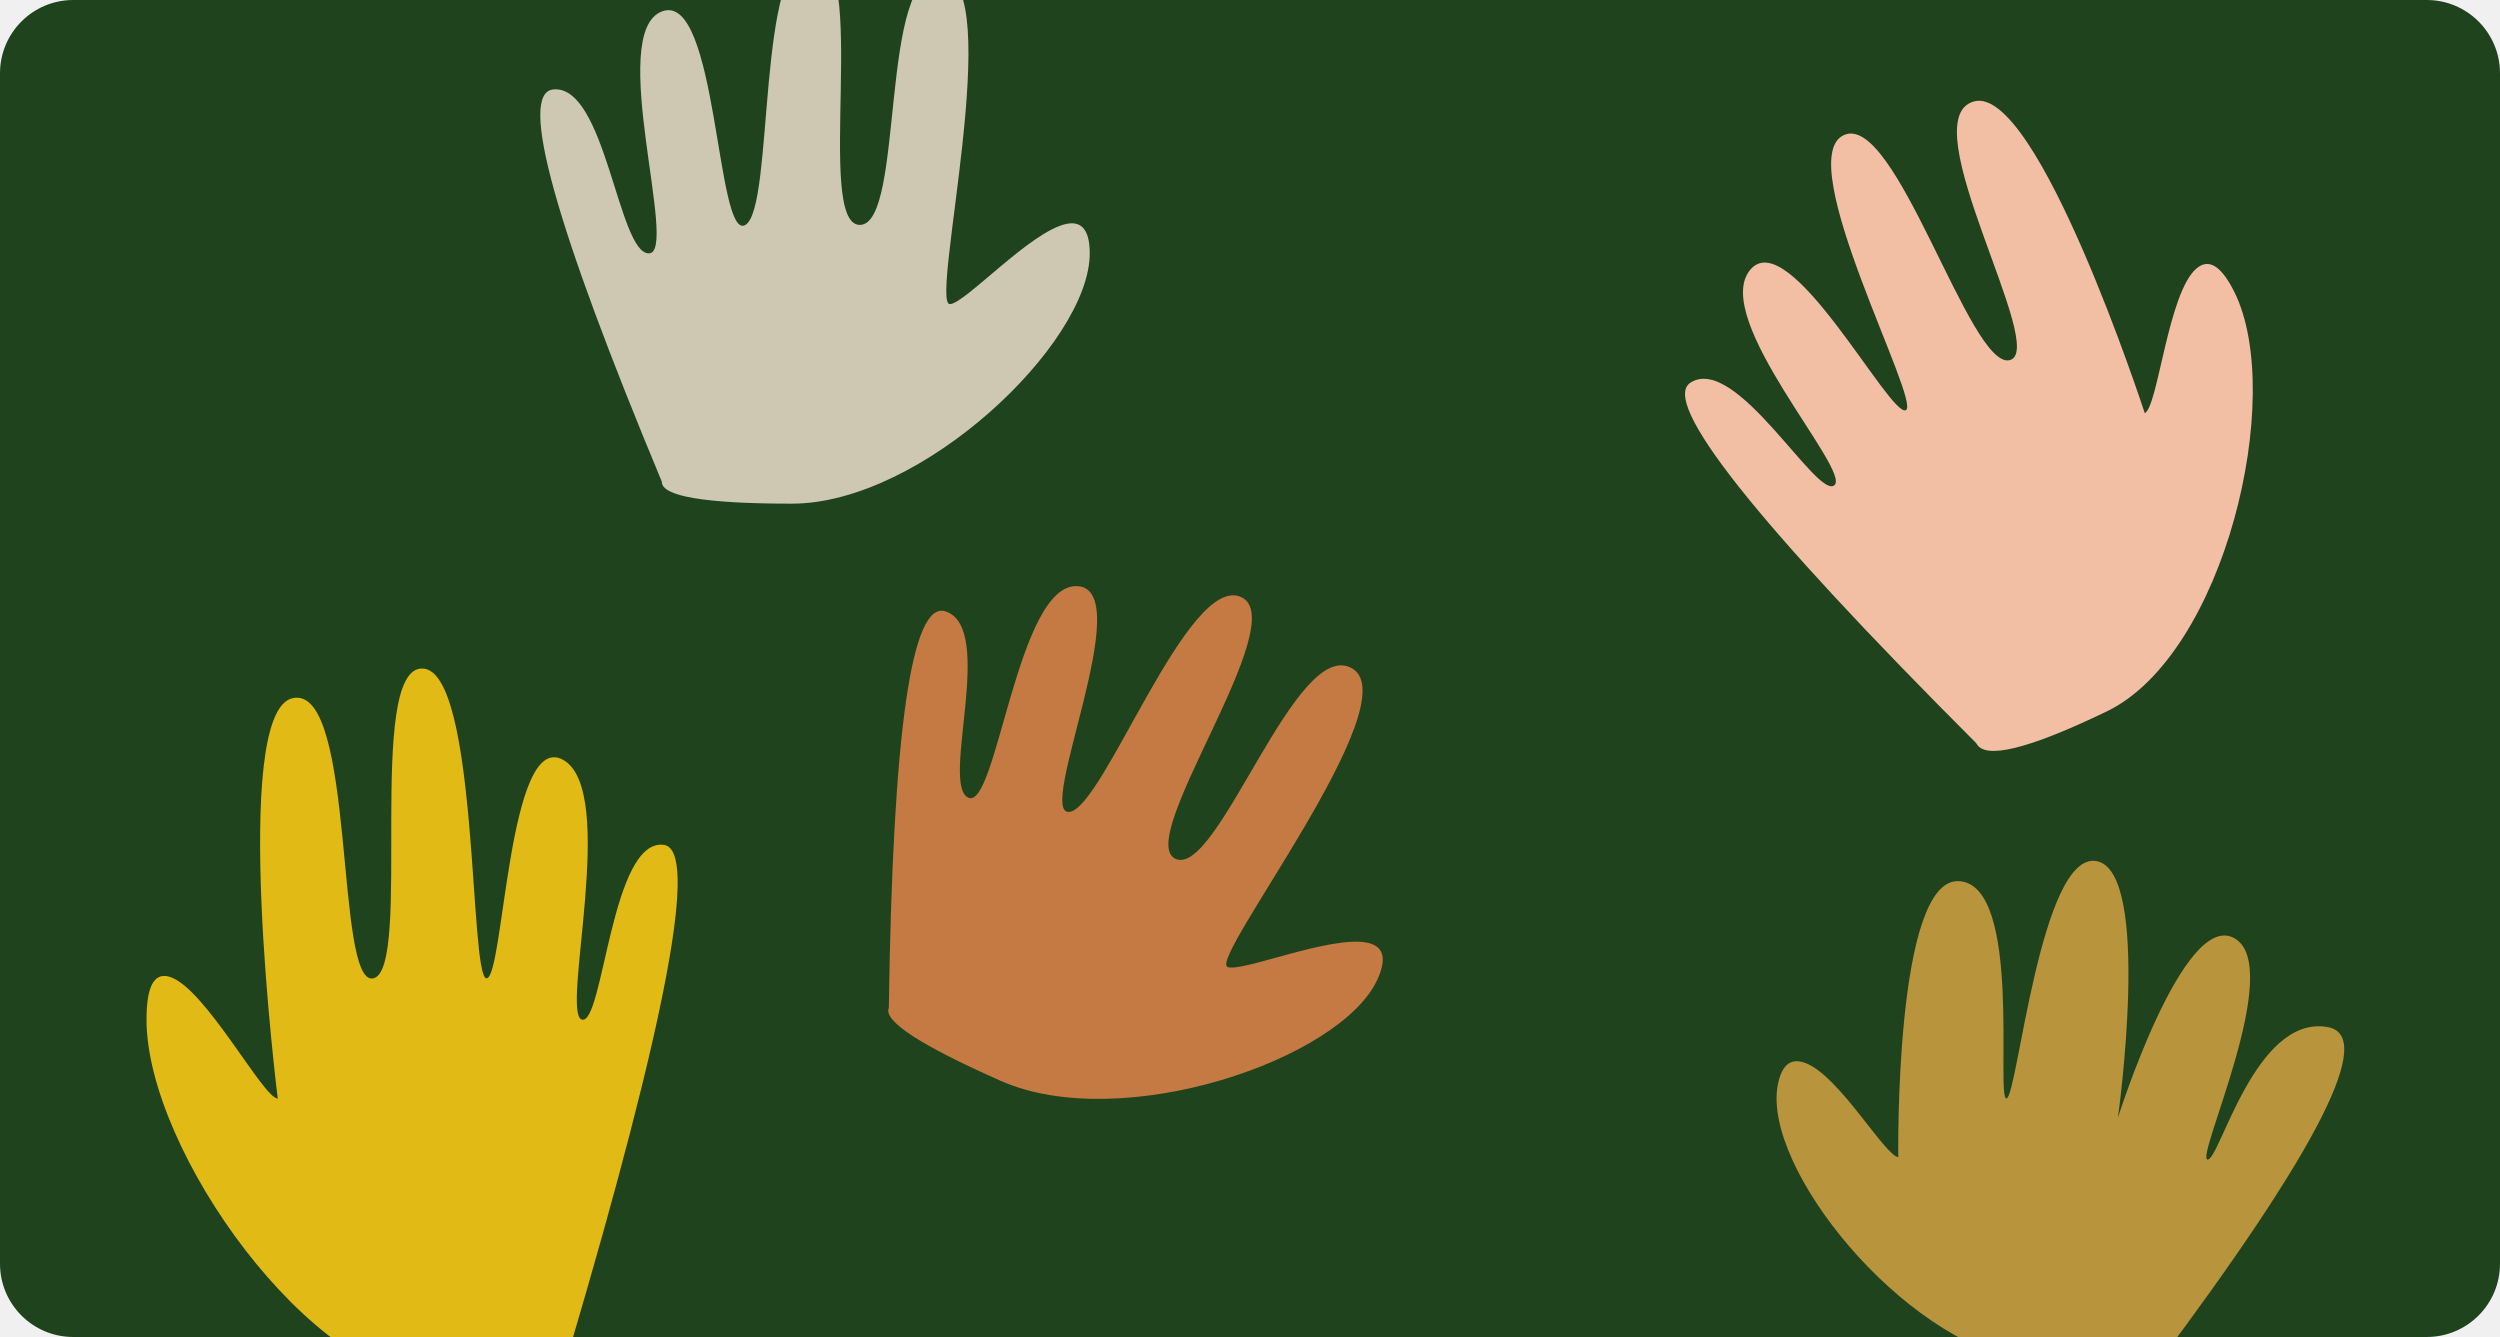
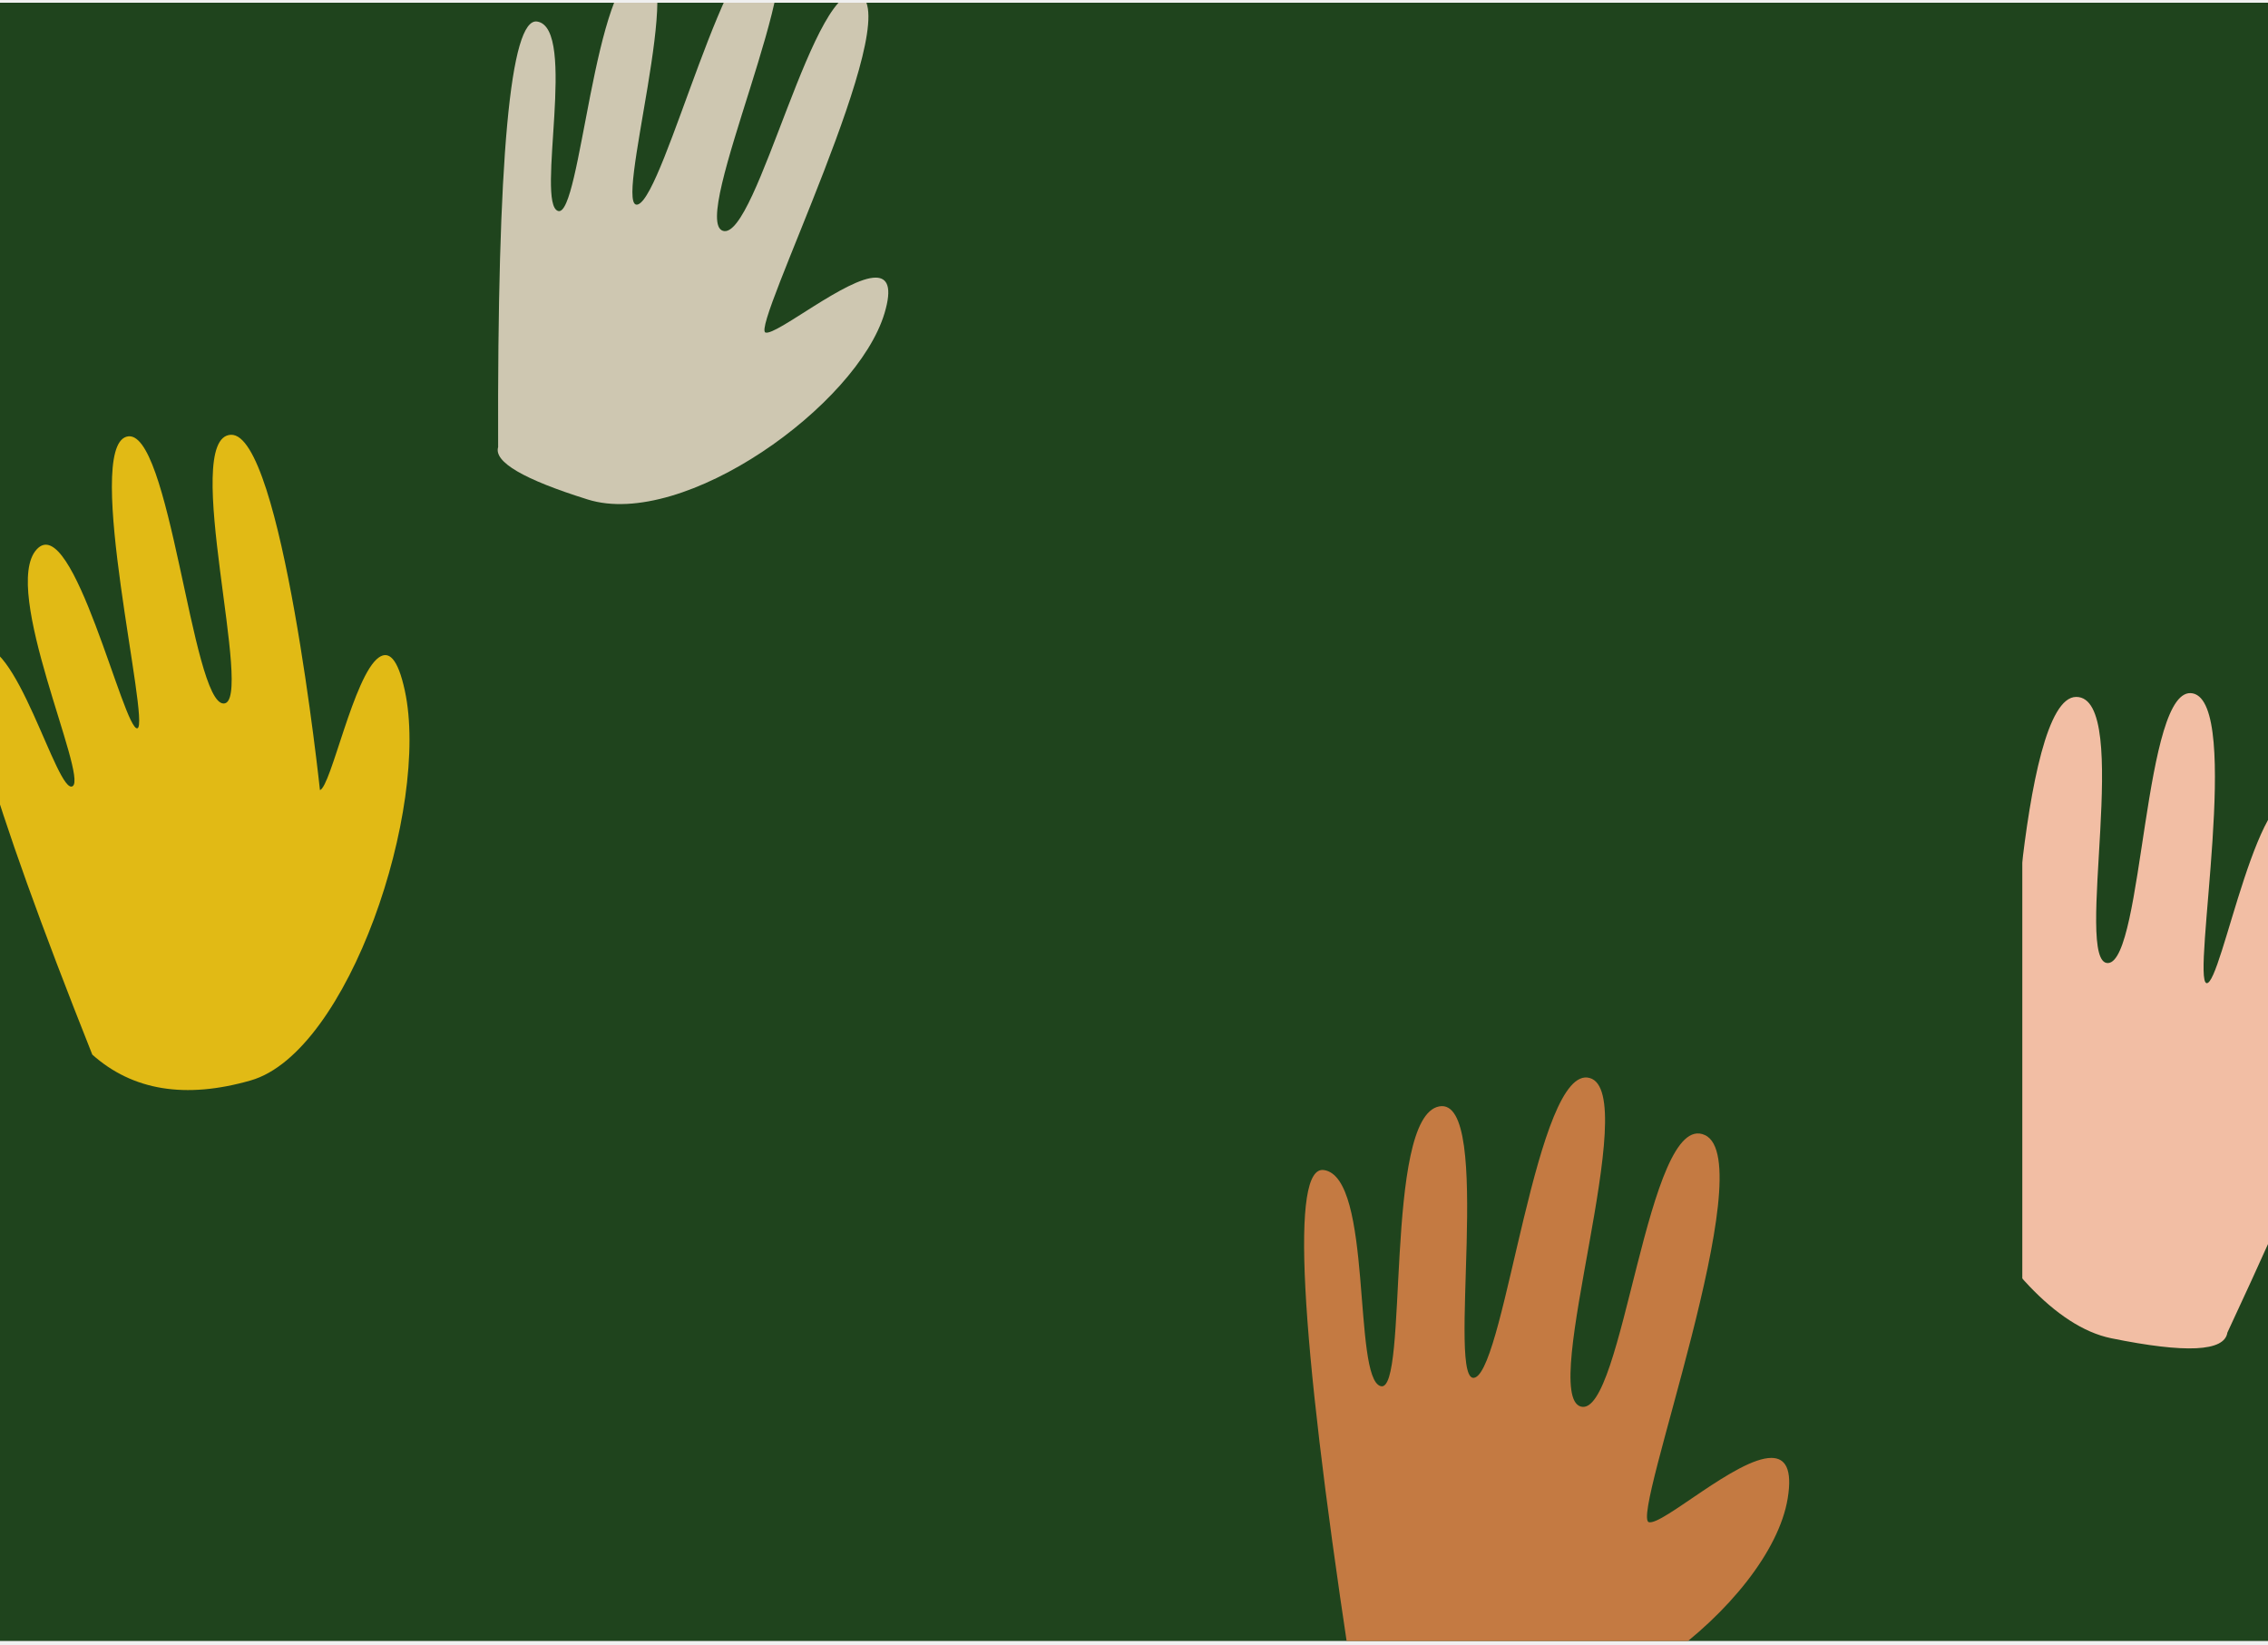
- <svg xmlns="http://www.w3.org/2000/svg" xmlns:xlink="http://www.w3.org/1999/xlink" width="273" height="146">
+ <svg xmlns="http://www.w3.org/2000/svg" xmlns:xlink="http://www.w3.org/1999/xlink" width="360px" height="261px" viewBox="0 0 360 261" version="1.1">
  <defs>
-     <rect id="a" x="0" y="0" width="273" height="146" rx="8" />
+     <rect id="path-1" x="0" y="0" width="360" height="260" />
+     <rect id="path-3" x="0" y="0" width="360" height="260" />
+     <rect id="path-5" x="0" y="0" width="360" height="260" />
+     <rect id="path-7" x="0" y="0" width="360" height="260" />
  </defs>
-   <g fill="none" fill-rule="evenodd">
-     <mask id="b" fill="#fff">
-       <use xlink:href="#a" />
-     </mask>
-     <use fill="#1F441D" xlink:href="#a" />
-     <path d="M72.28 52.62C60.55 24.46 56.59 10.18 60.4 9.77c5.72-.61 7.1 17.9 10.45 17.9 3.35 0-4.67-24.1 1.43-26.42 6.1-2.33 5.92 25.22 9.12 23.31C84.6 22.66 82.52-5 88.79-5c6.26 0 .1 29.56 5.1 29.56s1.97-28.27 9-27.3c7.04.97-1.39 35.95.83 35.95 1.6 0 8.76-7.9 12.69-8.75 1.54-.34 2.59.43 2.59 3.21C119 37.51 100.67 55 86.47 55c-9.46 0-14.2-.8-14.2-2.38z" fill="#CEC7B1" mask="url(#b)" />
-     <path d="M215.81 81.16c-24.13-24.15-34.53-37.28-31.2-39.38 4.97-3.16 13.8 12.78 15.7 11.21 1.92-1.57-13.46-18.11-9.24-23.46 4.2-5.35 15.3 16.1 17.05 15.26 1.74-.84-12.5-27.28-6.81-30.02 5.68-2.75 13.79 25.6 18.14 24.56 4.35-1.04-10.85-26.3-3.91-28.25 6.93-1.96 18.67 34.04 18.67 34.04 1.44-.7 2.53-13.08 5.61-15.77 1.22-1.07 2.6-.64 4.19 2.57 5.6 11.35-1.08 39.56-13.96 45.77-8.59 4.14-13.34 5.3-14.24 3.47z" fill="#F2BEA4" mask="url(#b)" />
-     <path d="M97.06 110.06c.42-30.07 2.48-44.5 6.18-43.3 5.55 1.8-.6 18.97 2.51 20.35 3.11 1.38 5.34-23.53 11.93-23.1 6.6.42-4.63 25.04-.9 24.65 3.74-.4 12.92-26.04 18.73-23.47 5.82 2.58-11.78 26.54-7.13 28.6 4.65 2.06 13.18-24.53 19.32-20.77 6.14 3.76-15.72 31.66-13.66 32.57 1.47.65 11.3-3.5 15.29-2.64 1.57.34 2.23 1.45 1.11 3.95-3.94 8.82-27.98 16.96-41.16 11.13-8.78-3.89-12.85-6.55-12.22-7.97z" fill="#C47A42" mask="url(#b)" />
-     <path d="M27.87 147.54C17.13 111.2 13.68 92.77 17.51 92.26c5.75-.77 6.6 19.74 8.95 19.08 2.36-.66-3.98-24.99 2.04-28.36 6.03-3.37 6.47 23.85 8.37 23.85 1.9 0 .85-33.83 7.04-33.83 6.18 0 1.02 32.76 5.3 33.83 4.27 1.08 1.86-32.01 8.8-30.6 6.95 1.4 1.66 43.73 1.66 43.73 1.57 0 7.9-12.05 11.77-13.28 1.53-.49 2.56.62 2.56 4.66C74 125.62 55.9 151 41.88 151c-9.34 0-14.01-1.15-14.01-3.46z" fill="#E1BA15" mask="url(#b)" transform="matrix(-1 0 0 1 90 0)" />
-     <path d="M235.56 148.97c17.7-23.63 23.9-35.9 18.6-36.82-7.95-1.36-11.8 14.7-13.11 14.47-1.31-.23 8.5-21.05 2.94-24.17-5.56-3.13-12.73 19.69-12.71 19.59.02-.1 3.75-26.96-2.36-28.01-6.1-1.05-8.62 25.82-9.81 25.92-1.2.1 1.8-23.43-5.22-23.73-7.02-.3-6.6 30.15-6.6 30.15-1.54-.27-6.43-8.86-10.11-10.28-1.46-.56-2.6-.05-3.06 2.47-1.61 8.91 13.39 27.82 27.22 30.2 9.22 1.58 13.96 1.65 14.22.21z" fill="#B8943C" mask="url(#b)" />
+   <g id="Page-1" stroke="none" stroke-width="1" fill="none" fill-rule="evenodd">
+     <g id="Coop">
+       <g id="Coops" transform="translate(0, 0.432837)">
+         <g id="Rectangle-3-Copy-9" fill="#1F441D" fill-rule="nonzero">
+           <rect id="path-1" x="0" y="0" width="360" height="260" />
+         </g>
+         <g id="Path-5-Copy-16-Clipped">
+           <mask id="mask-2" fill="white">
+             <use xlink:href="#path-1" />
+           </mask>
+           <g id="path-1" />
+           <path d="M79.068,70.527 C78.918,24.819 80.985,2.305 85.268,2.986 C91.693,4.006 84.981,31.923 88.586,33.051 C92.191,34.179 94.228,-4.262 101.823,-5.653 C109.417,-7.044 97.021,33.741 101.308,31.995 C105.596,30.249 115.615,-11.466 122.359,-9.355 C129.104,-7.245 109.364,34.516 114.752,36.202 C120.139,37.887 129.398,-5.056 136.538,-1.252 C143.679,2.553 119.117,51.594 121.504,52.342 C123.216,52.877 134.433,43.562 139.035,43.628 C140.85,43.654 141.636,45.14 140.404,49.266 C136.047,63.853 108.566,83.619 93.29,78.839 C83.105,75.652 78.365,72.881 79.068,70.527 Z" id="Path-5-Copy-16" fill="#CEC7B1" fill-rule="nonzero" mask="url(#mask-2)" />
+         </g>
+         <g id="Path-5-Copy-17-Clipped">
+           <mask id="mask-4" fill="white">
+             <use xlink:href="#path-3" />
+           </mask>
+           <g id="path-1" />
+           <path d="M327.449,211.065 C306.612,166.391 298.571,143.226 303.325,141.57 C310.455,139.085 315.608,165.638 318.466,164.169 C321.323,162.701 308.447,132.573 315.408,126.616 C322.369,120.658 328.349,156.087 330.758,155.595 C333.168,155.104 325.101,111.209 332.941,109.61 C340.782,108.011 340.755,152.11 346.385,152.408 C352.016,152.707 342.377,110.133 351.456,110.172 C360.535,110.212 362.251,166.834 362.251,166.834 C364.241,166.428 369.859,149.068 374.528,146.461 C376.37,145.433 377.898,146.615 378.701,151.885 C381.541,170.518 363.652,208.333 345.894,211.954 C334.056,214.369 327.907,214.072 327.449,211.065 Z" id="Path-5-Copy-17" fill="#F2BEA4" fill-rule="nonzero" mask="url(#mask-4)" transform="translate(340.5, 161.5672) scale(-1, 1) translate(-340.5, -161.5672) " />
+         </g>
+         <g id="Path-5-Copy-18-Clipped">
+           <mask id="mask-6" fill="white">
+             <use xlink:href="#path-5" />
+           </mask>
+           <g id="path-1" />
+           <path d="M214.119,262.505 C206.228,210.29 204.897,184.541 210.126,185.259 C217.969,186.337 214.665,218.321 219.16,219.56 C223.654,220.799 219.601,176.856 228.433,175.162 C237.265,173.468 229.346,220.232 234.171,218.178 C238.995,216.124 243.919,168.331 252.327,170.649 C260.736,172.967 244.215,220.947 250.931,222.799 C257.648,224.65 261.456,175.463 270.623,179.711 C279.791,183.958 258.74,240.323 261.717,241.144 C263.851,241.732 275.671,230.935 281.177,230.947 C283.348,230.952 284.538,232.639 283.762,237.37 C281.022,254.094 251.547,277.054 232.501,271.804 C219.804,268.304 213.677,265.204 214.119,262.505 Z" id="Path-5-Copy-18" fill="#C47A42" fill-rule="nonzero" mask="url(#mask-6)" />
+         </g>
+         <g id="Path-5-Copy-23-Clipped">
+           <mask id="mask-8" fill="white">
+             <use xlink:href="#path-7" />
+           </mask>
+           <g id="path-1" />
+           <path d="M14.649,166.94 C-1.733,125.766 -7.872,104.236 -3.766,102.35 C2.393,99.521 9.106,125.944 11.537,124.335 C13.967,122.727 0.083,93.077 5.814,86.769 C11.545,80.46 19.703,115.756 21.812,115.15 C23.921,114.544 13.227,70.844 20.089,68.871 C26.951,66.898 30.446,111.183 35.49,111.218 C40.534,111.254 28.543,68.955 36.641,68.569 C44.738,68.184 50.786,124.961 50.786,124.961 C52.528,124.46 56.152,106.765 60.106,103.929 C61.666,102.81 63.123,103.925 64.26,109.181 C68.278,127.758 55.347,166.568 39.804,171.035 C29.442,174.014 21.057,172.649 14.649,166.94 Z" id="Path-5-Copy-23" fill="#E1BA15" fill-rule="nonzero" mask="url(#mask-8)" />
+         </g>
+       </g>
+     </g>
  </g>
</svg>
